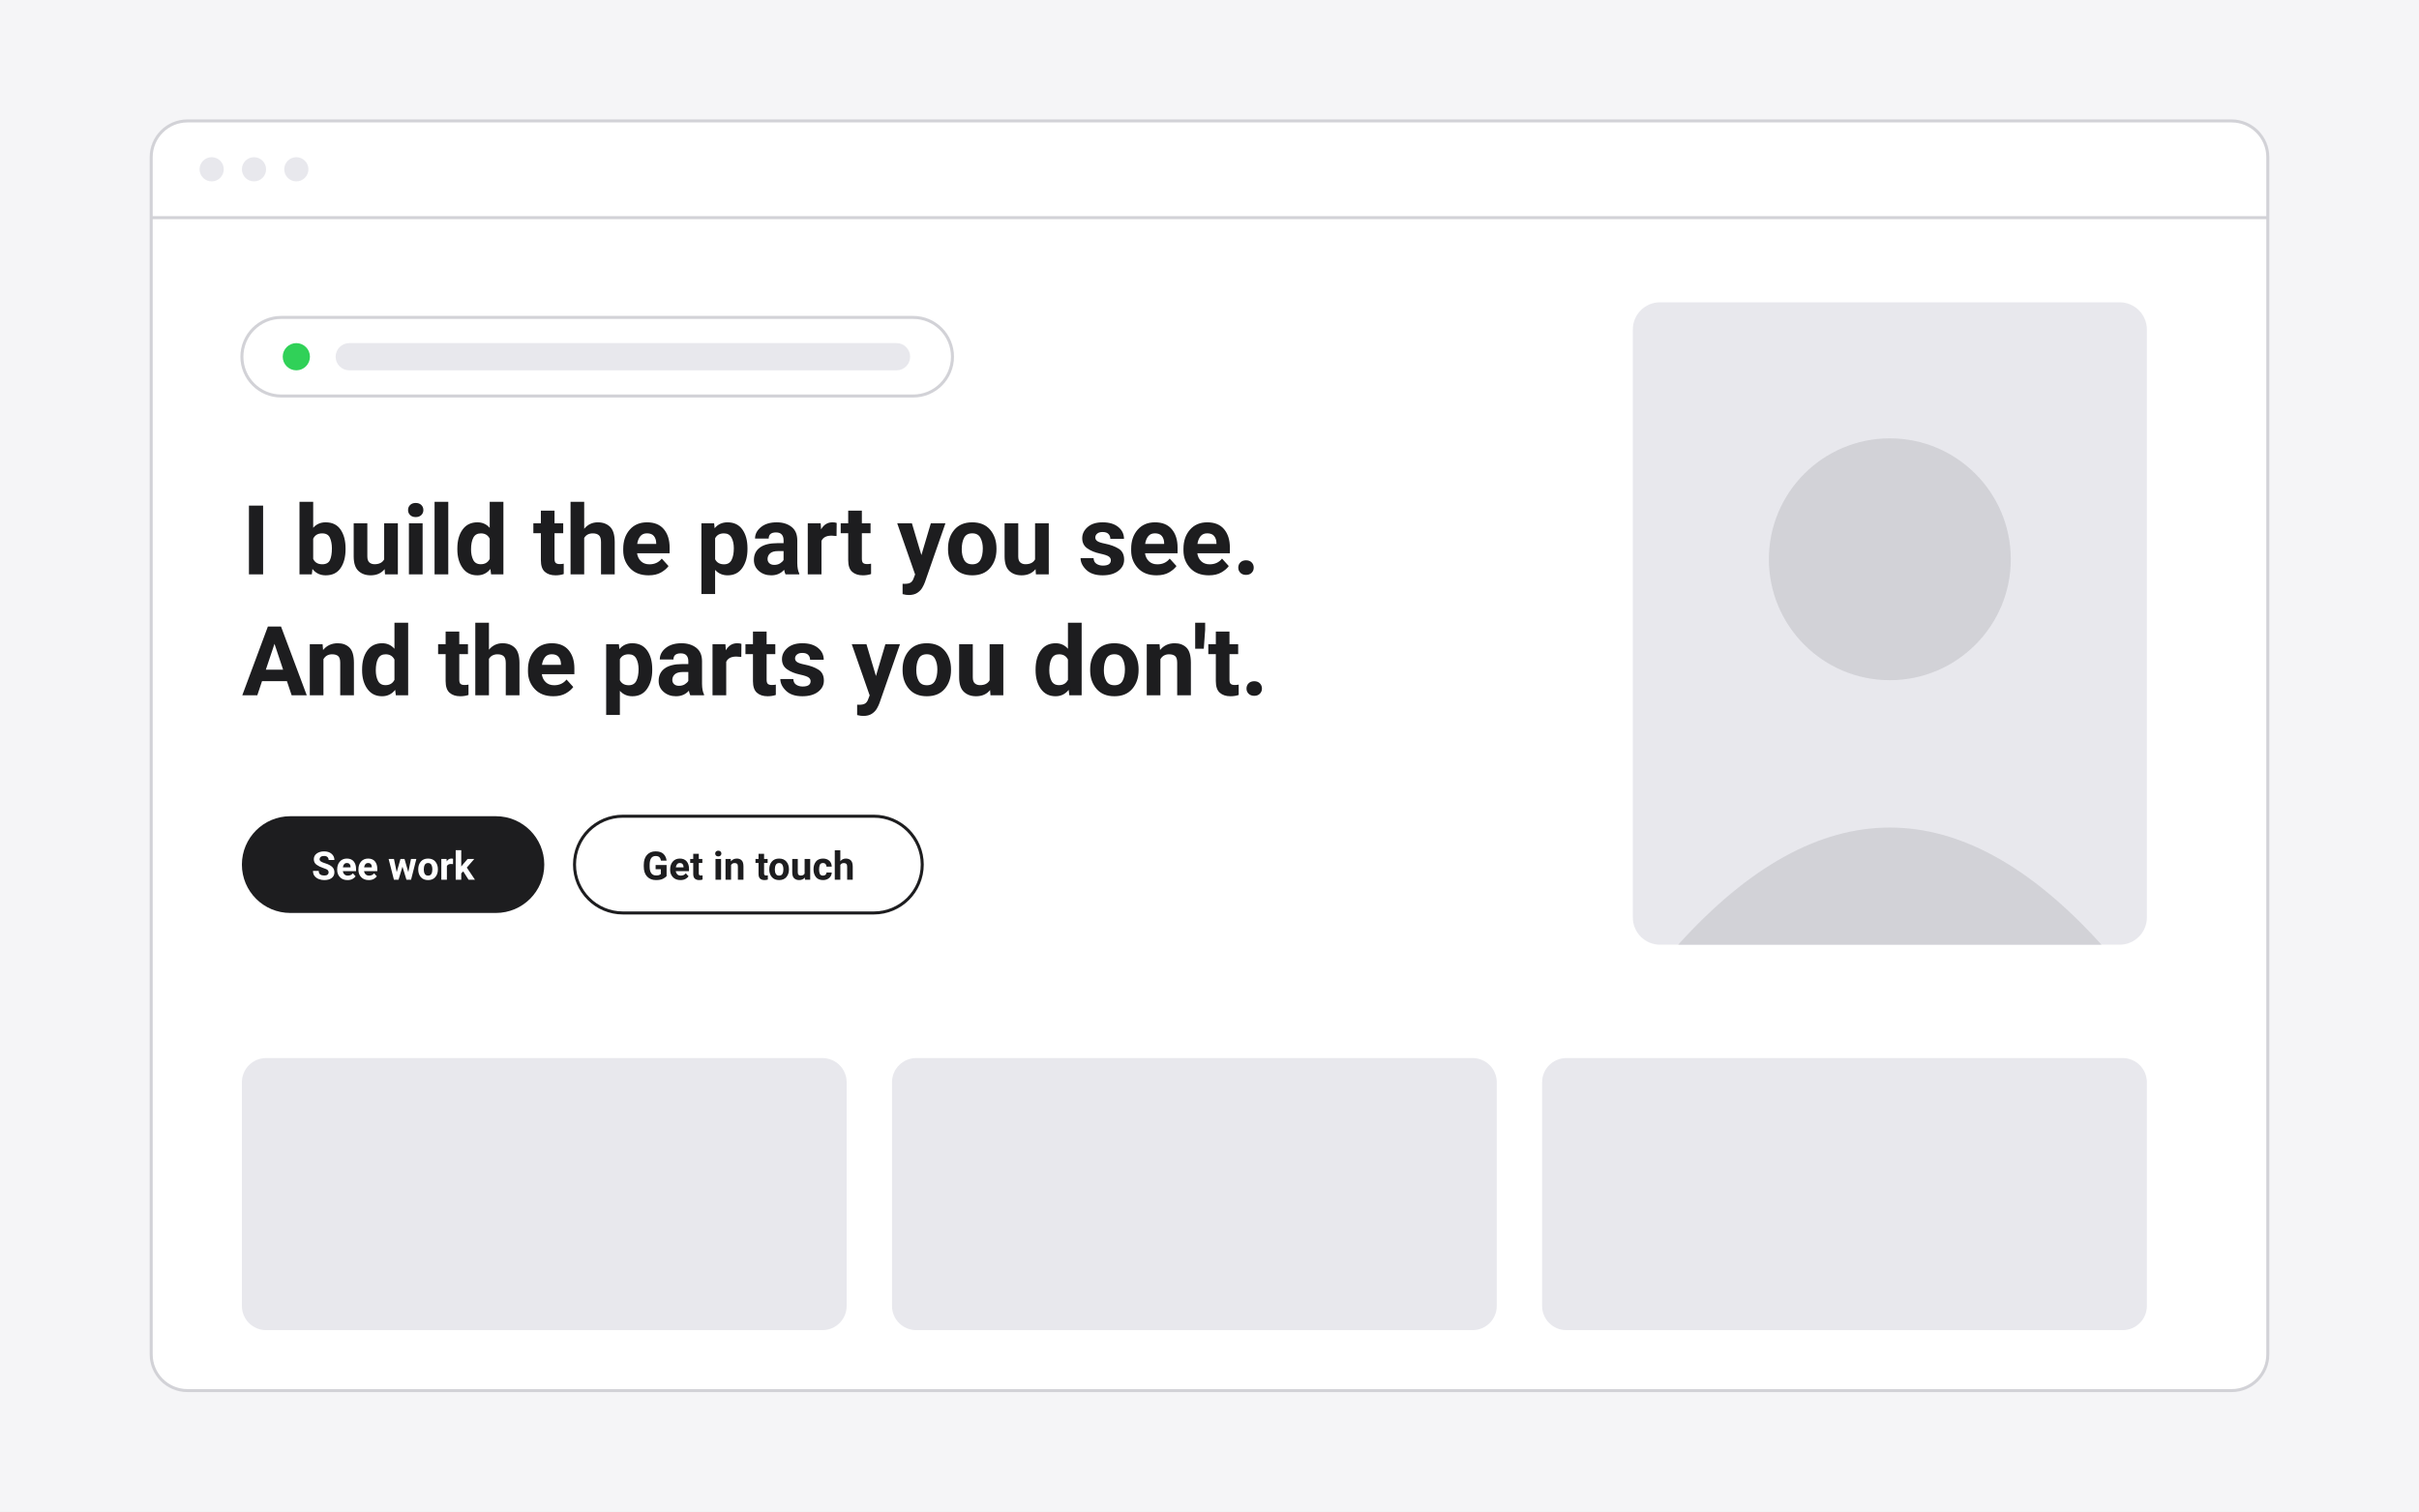
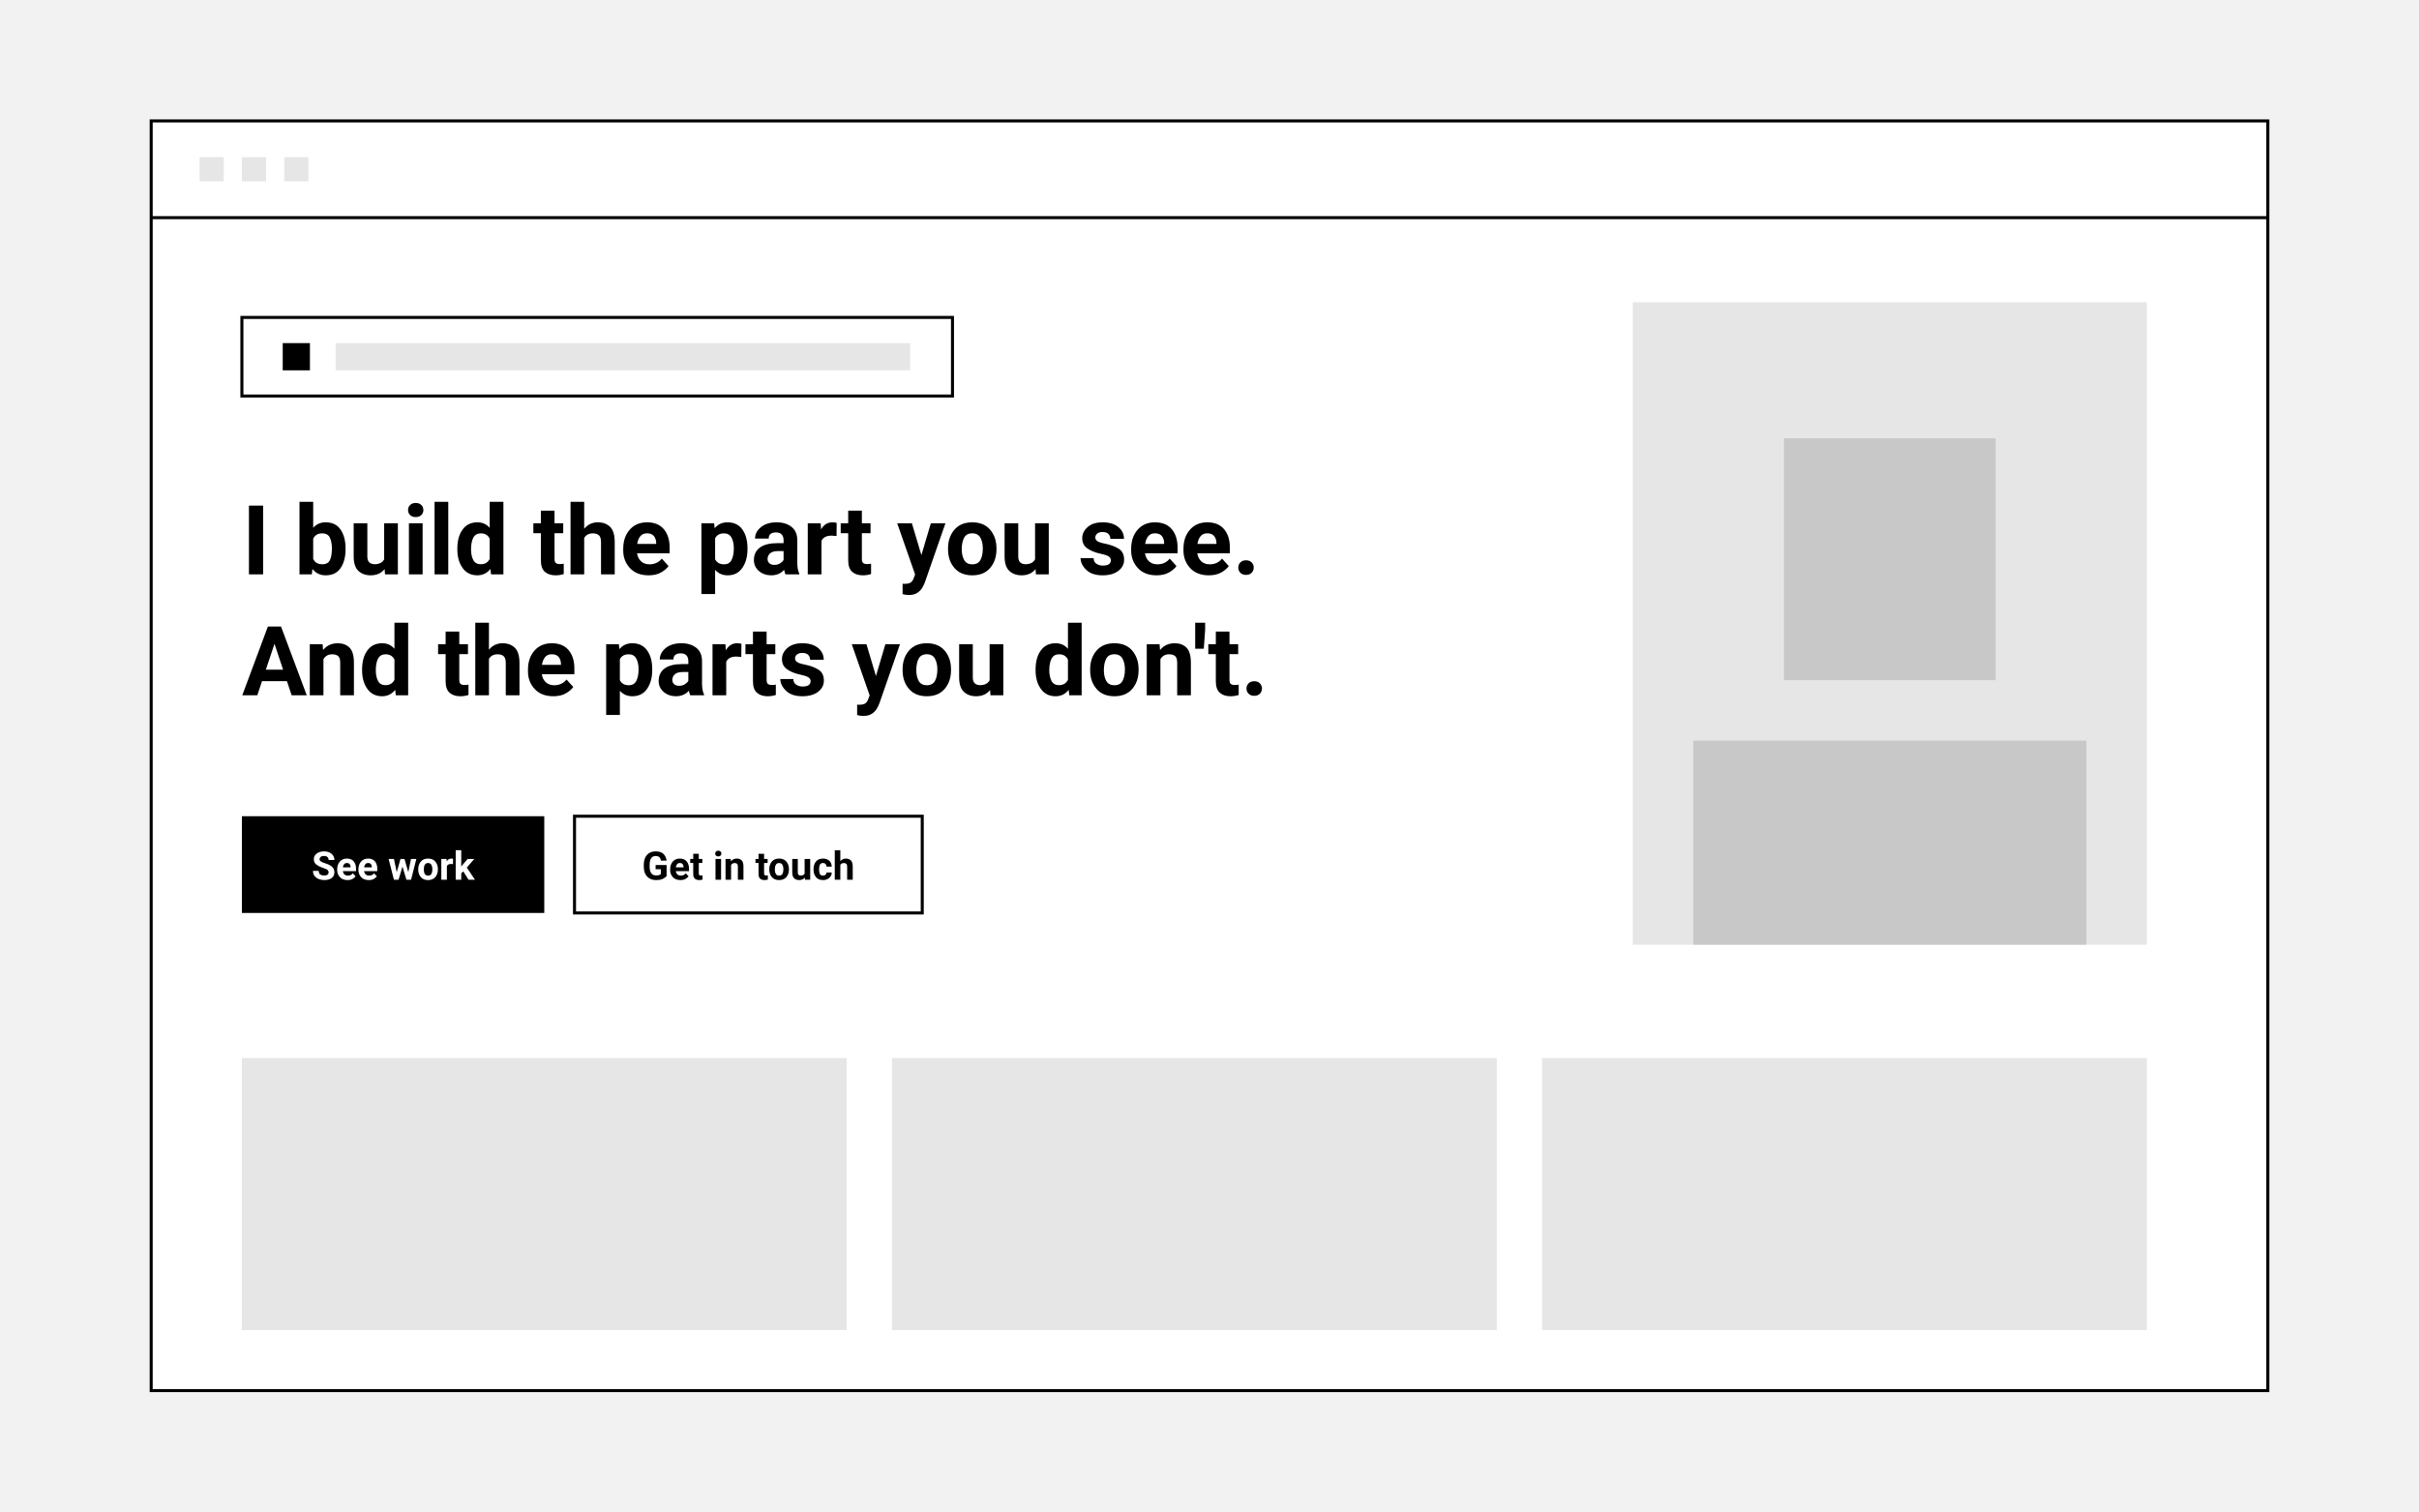
<svg xmlns="http://www.w3.org/2000/svg" viewBox="0 0 1600 1000" width="1600" height="1000" role="img" font-family="-apple-system, BlinkMacSystemFont, 'Segoe UI', Roboto, Helvetica, Arial, sans-serif">
-   <rect width="1600" height="1000" fill="#f5f5f7" />
-   <rect x="100" y="80" width="1400" height="840" rx="24" fill="#ffffff" stroke="#d2d2d7" stroke-width="2" />
-   <line x1="100" y1="144" x2="1500" y2="144" stroke="#d2d2d7" stroke-width="2" />
-   <circle cx="140" cy="112" r="8" fill="#e8e8ed" />
-   <circle cx="168" cy="112" r="8" fill="#e8e8ed" />
-   <circle cx="196" cy="112" r="8" fill="#e8e8ed" />
-   <rect x="160" y="210" width="470" height="52" rx="26" fill="#ffffff" stroke="#d2d2d7" stroke-width="2" />
-   <circle cx="196" cy="236" r="9" fill="#30d158" />
-   <rect x="222" y="227" width="380" height="18" rx="9" fill="#e8e8ed" />
-   <text x="160" y="380" font-size="64" fill="#1d1d1f" font-weight="600" text-anchor="start">I build the part you see.</text>
-   <text x="160" y="460" font-size="64" fill="#1d1d1f" font-weight="600" text-anchor="start">And the parts you don't.</text>
-   <rect x="160" y="540" width="200" height="64" rx="32" fill="#1d1d1f" />
+   <rect width="1600" height="1000" fill="#f2f2f2" />
+   <rect x="100" y="80" width="1400" height="840" fill="#ffffff" stroke="#000000" stroke-width="2" />
+   <line x1="100" y1="144" x2="1500" y2="144" stroke="#000000" stroke-width="2" />
+   <rect x="132" y="104" width="16" height="16" fill="#e6e6e6" />
+   <rect x="160" y="104" width="16" height="16" fill="#e6e6e6" />
+   <rect x="188" y="104" width="16" height="16" fill="#e6e6e6" />
+   <rect x="160" y="210" width="470" height="52" fill="#ffffff" stroke="#000000" stroke-width="2" />
+   <rect x="187" y="227" width="18" height="18" fill="#000000" />
+   <rect x="222" y="227" width="380" height="18" fill="#e6e6e6" />
+   <text x="160" y="380" font-size="64" fill="#000000" font-weight="600" text-anchor="start">I build the part you see.</text>
+   <text x="160" y="460" font-size="64" fill="#000000" font-weight="600" text-anchor="start">And the parts you don't.</text>
+   <rect x="160" y="540" width="200" height="64" fill="#000000" />
  <text x="260" y="582" font-size="26" fill="#ffffff" font-weight="600" text-anchor="middle">See work</text>
-   <rect x="380" y="540" width="230" height="64" rx="32" fill="#ffffff" stroke="#1d1d1f" stroke-width="2" />
-   <text x="495" y="582" font-size="26" fill="#1d1d1f" font-weight="600" text-anchor="middle">Get in touch</text>
-   <rect x="1080" y="200" width="340" height="425" rx="18" fill="#e8e8ed" />
-   <circle cx="1250" cy="370" r="80" fill="#d2d2d7" />
-   <path d="M1110 625 Q1250 470 1390 625 Z" fill="#d2d2d7" />
-   <rect x="160" y="700" width="400" height="180" rx="16" fill="#e8e8ed" />
-   <rect x="590" y="700" width="400" height="180" rx="16" fill="#e8e8ed" />
-   <rect x="1020" y="700" width="400" height="180" rx="16" fill="#e8e8ed" />
+   <rect x="380" y="540" width="230" height="64" fill="#ffffff" stroke="#000000" stroke-width="2" />
+   <text x="495" y="582" font-size="26" fill="#000000" font-weight="600" text-anchor="middle">Get in touch</text>
+   <rect x="1080" y="200" width="340" height="425" fill="#e6e6e6" />
+   <rect x="1180" y="290" width="140" height="160" fill="#c8c8c8" />
+   <rect x="1120" y="490" width="260" height="135" fill="#c8c8c8" />
+   <rect x="160" y="700" width="400" height="180" fill="#e6e6e6" />
+   <rect x="590" y="700" width="400" height="180" fill="#e6e6e6" />
+   <rect x="1020" y="700" width="400" height="180" fill="#e6e6e6" />
</svg>
